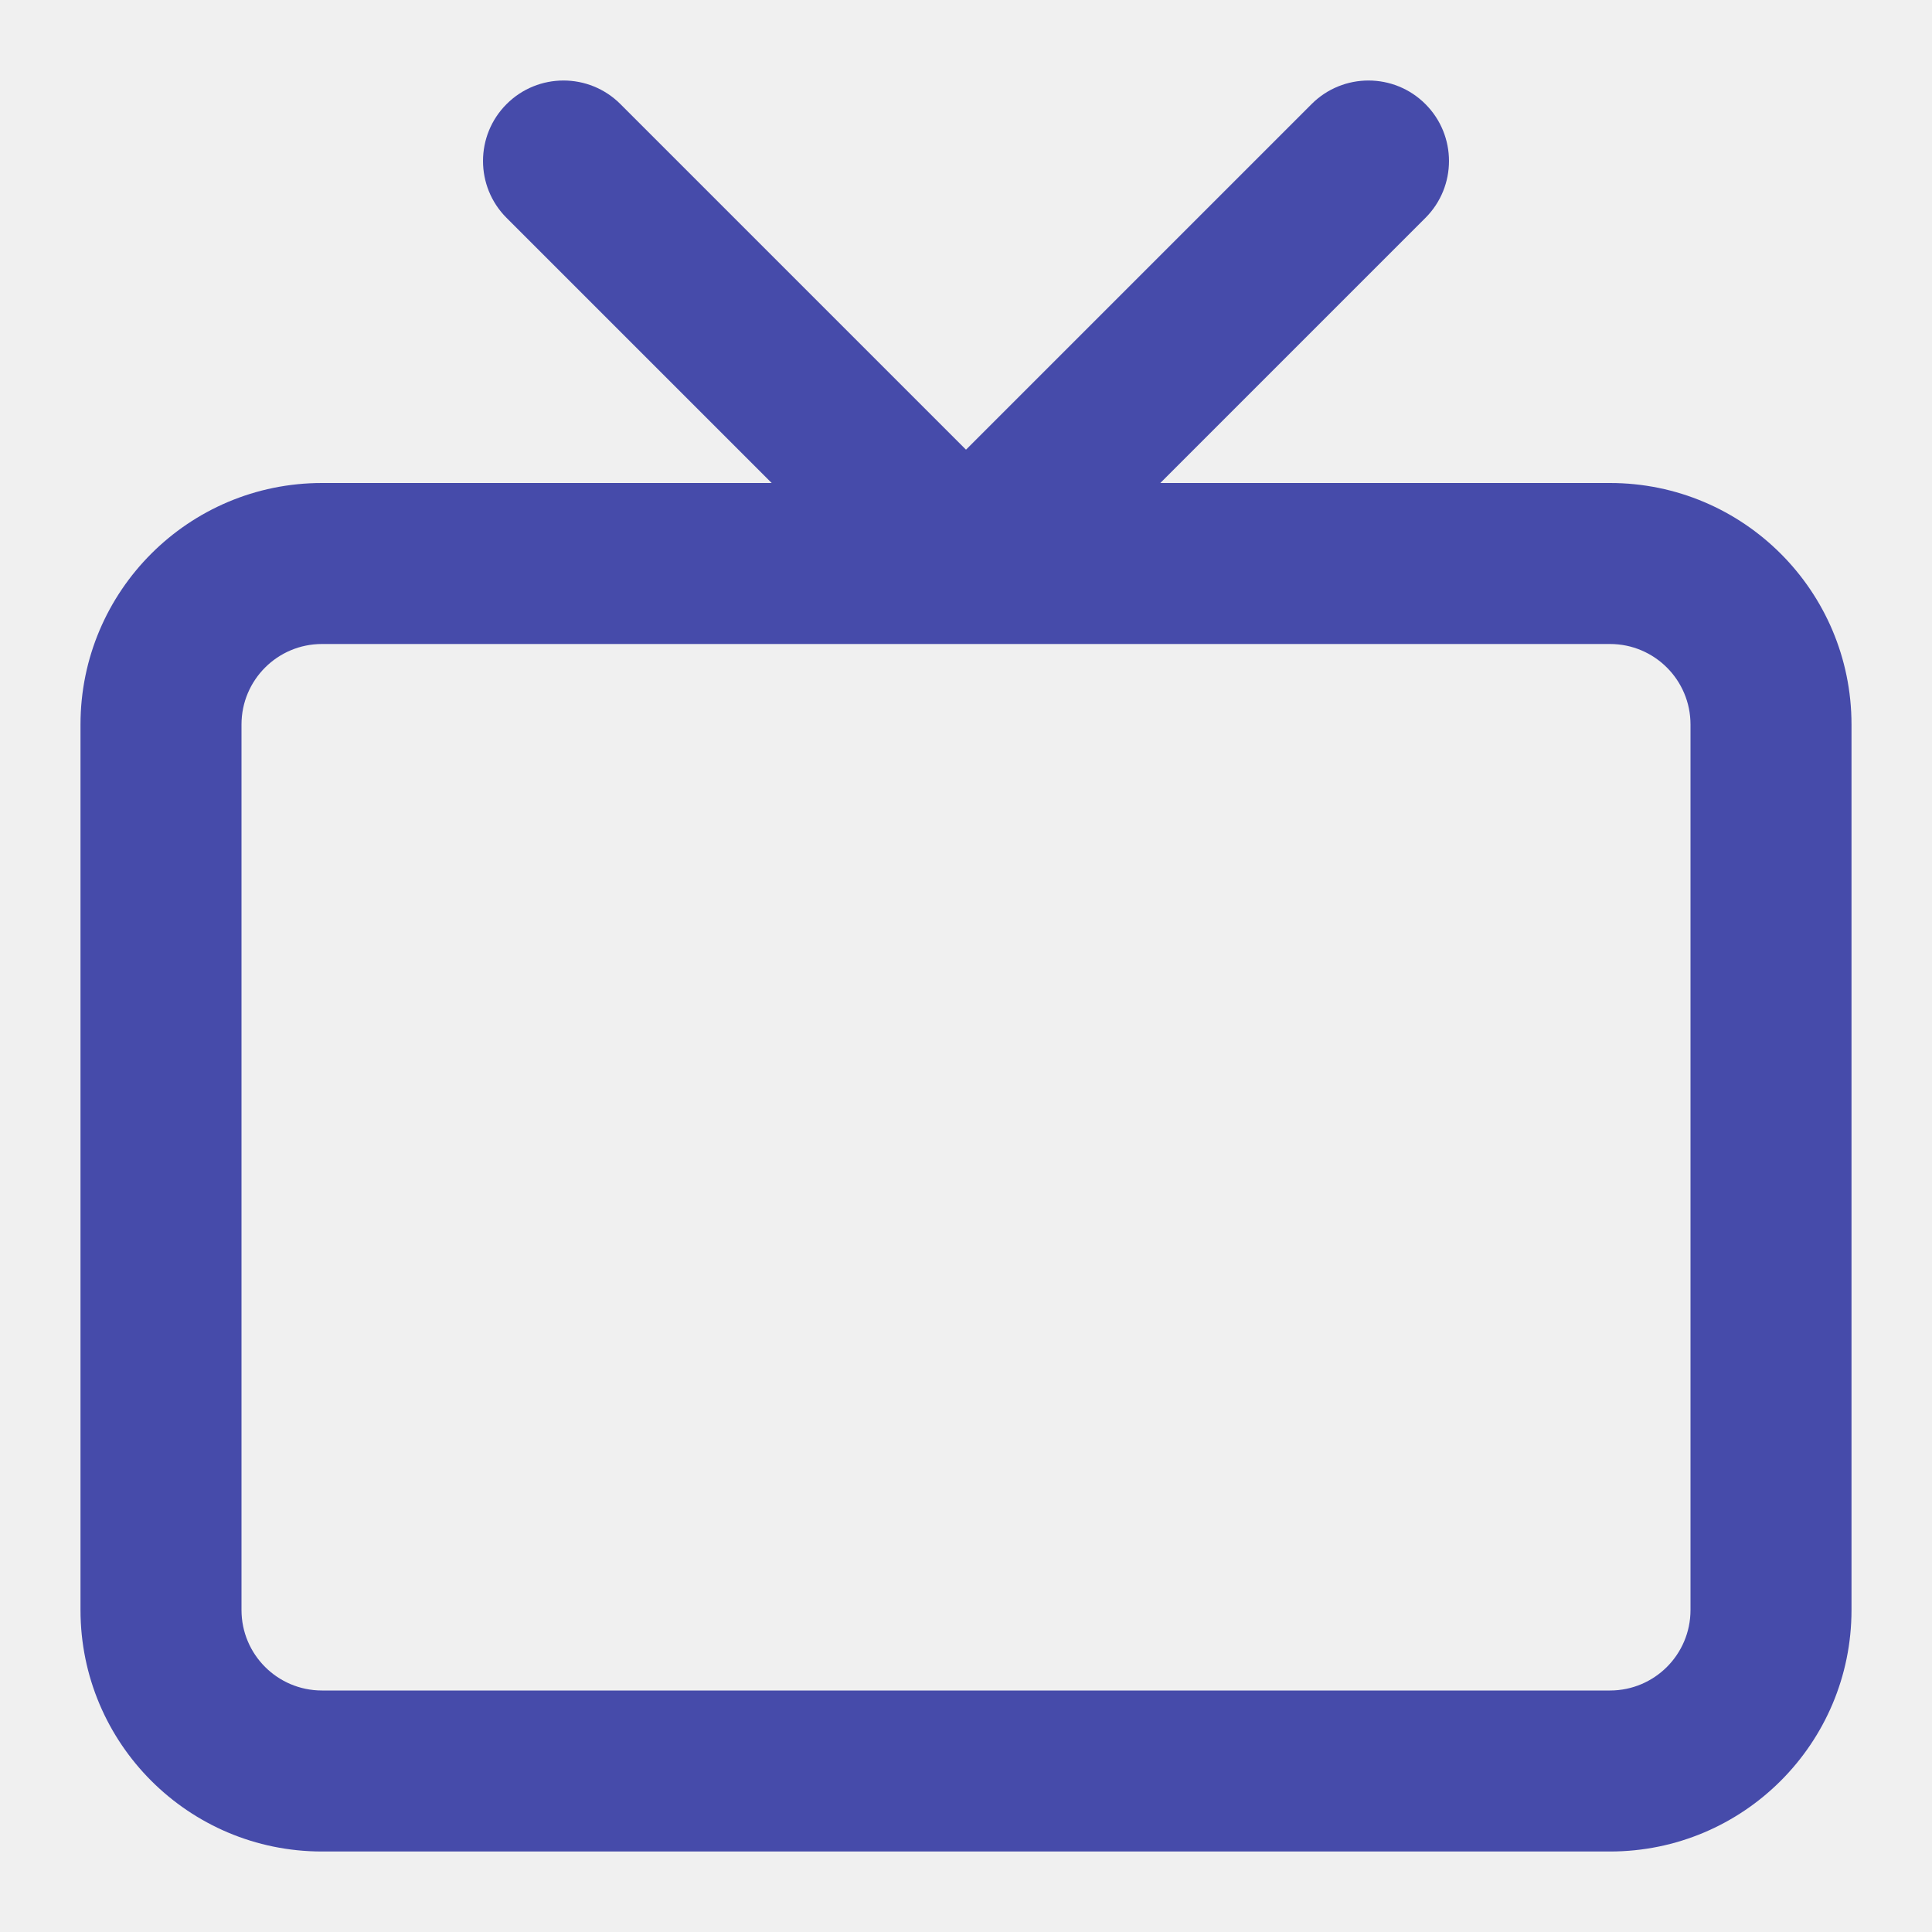
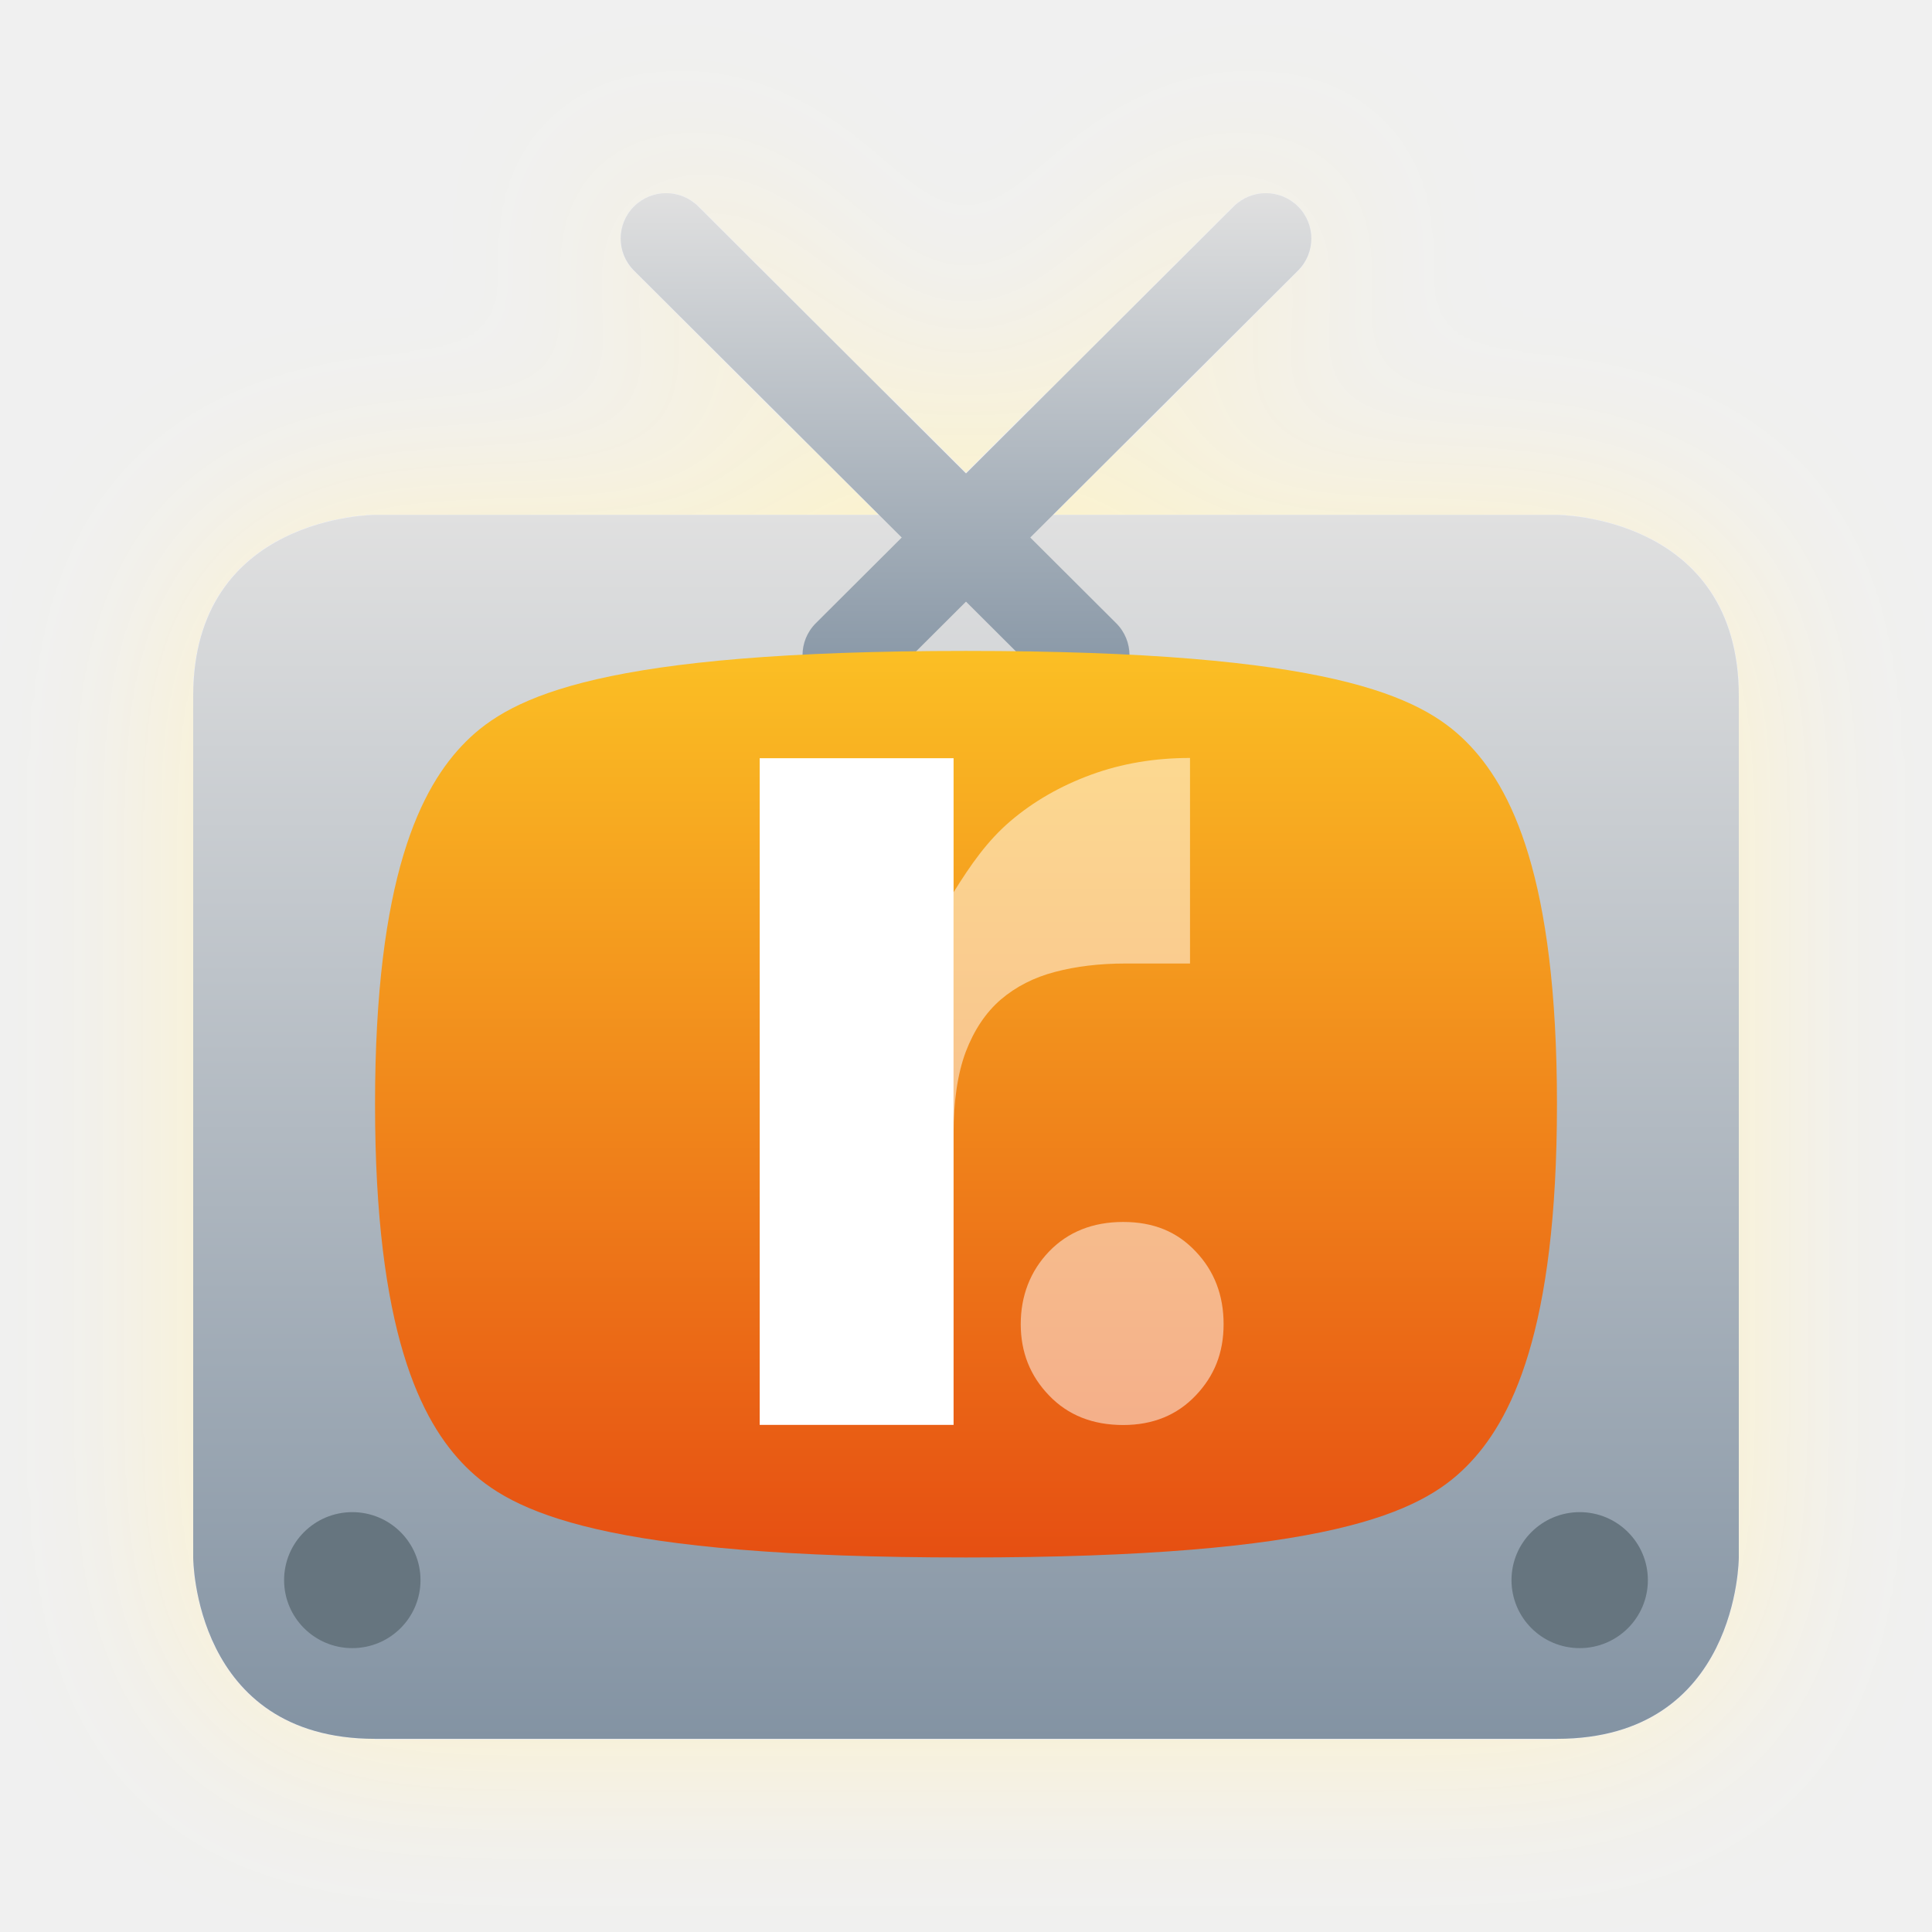
- <svg xmlns="http://www.w3.org/2000/svg" width="48" height="48" viewBox="0 0 48 48" fill="none">
-   <g id="emoji">
-     <path id="Shape" fill-rule="evenodd" clip-rule="evenodd" d="M15.414 2.586C14.633 1.805 13.367 1.805 12.586 2.586C11.805 3.367 11.805 4.633 12.586 5.414L19.172 12H8C4.686 12 2 14.686 2 18V40C2 43.314 4.686 46 8 46H40C43.314 46 46 43.314 46 40V18C46 14.686 43.314 12 40 12H28.828L35.414 5.414C36.195 4.633 36.195 3.367 35.414 2.586C34.633 1.805 33.367 1.805 32.586 2.586L24 11.172L15.414 2.586ZM6 18C6 16.895 6.895 16 8 16H40C41.105 16 42 16.895 42 18V40C42 41.105 41.105 42 40 42H8C6.895 42 6 41.105 6 40V18Z" fill="#464BAA" />
+ <svg xmlns="http://www.w3.org/2000/svg" width="60" height="60" viewBox="0 0 60 60" fill="none">
+   <g filter="url(#filter0_d_7237_61022)">
+     <path d="M54 48.37C54 48.37 54 54.001 48.353 54.001H11.647C6 54.001 6 48.37 6 48.37V21.623C6 15.992 11.647 15.992 11.647 15.992H48.353C48.353 15.992 54 15.992 54 21.623V48.37Z" fill="url(#paint0_linear_7237_61022)" />
+     <path d="M34.663 19.353C35.215 19.903 35.215 20.793 34.663 21.343C34.111 21.893 33.219 21.893 32.667 21.343L19.69 8.403C19.138 7.853 19.138 6.963 19.69 6.413C20.242 5.862 21.134 5.862 21.686 6.413L34.663 19.353Z" fill="url(#paint1_linear_7237_61022)" />
+     <path d="M25.337 19.353C24.785 19.903 24.785 20.793 25.337 21.343C25.889 21.893 26.781 21.893 27.333 21.343L40.31 8.403C40.862 7.853 40.862 6.963 40.31 6.413C39.758 5.862 38.866 5.862 38.314 6.413L25.337 19.353Z" fill="url(#paint2_linear_7237_61022)" />
+     <path d="M30 20.215C41.294 20.215 44.118 21.623 45.529 23.03C46.941 24.438 48.353 27.253 48.353 34.292C48.353 41.331 46.941 44.146 45.529 45.554C44.118 46.962 41.294 48.369 30 48.369C18.706 48.369 15.882 46.962 14.47 45.554C13.059 44.146 11.647 41.331 11.647 34.292C11.647 27.253 13.059 24.438 14.47 23.03C15.882 21.623 18.706 20.215 30 20.215Z" fill="url(#paint3_linear_7237_61022)" />
+     <path d="M49.059 51.184C50.228 51.184 51.176 50.239 51.176 49.072C51.176 47.906 50.228 46.961 49.059 46.961C47.889 46.961 46.941 47.906 46.941 49.072C46.941 50.239 47.889 51.184 49.059 51.184Z" fill="#66757F" />
+     <path d="M10.941 51.184C12.111 51.184 13.059 50.239 13.059 49.072C13.059 47.906 12.111 46.961 10.941 46.961C9.772 46.961 8.823 47.906 8.823 49.072C8.823 50.239 9.772 51.184 10.941 51.184Z" fill="#66757F" />
  </g>
+   <path opacity="0.5" d="M36.957 23.544V29.923H34.95C34.147 29.923 33.418 30.011 32.767 30.183C32.111 30.354 31.548 30.643 31.078 31.044C30.613 31.446 30.251 31.989 29.991 32.669C29.737 33.35 29.614 34.202 29.614 35.215V27.71C30.148 26.853 30.657 26.119 31.377 25.502C32.101 24.885 32.938 24.406 33.888 24.058C34.838 23.71 35.861 23.539 36.957 23.539V23.544Z" fill="white" />
+   <path d="M23.593 23.547V44.251H29.614V23.547H23.593Z" fill="white" />
+   <path opacity="0.5" d="M34.881 44.255C33.937 44.255 33.168 43.951 32.581 43.339C31.993 42.732 31.7 41.993 31.7 41.122C31.7 40.25 31.993 39.477 32.581 38.865C33.168 38.258 33.937 37.949 34.881 37.949C35.826 37.949 36.556 38.253 37.133 38.865C37.711 39.472 38 40.226 38 41.122C38 42.017 37.711 42.732 37.133 43.339C36.556 43.946 35.807 44.255 34.881 44.255Z" fill="white" />
+   <defs>
+     <filter id="filter0_d_7237_61022" x="0" y="0" width="60" height="60" filterUnits="userSpaceOnUse" color-interpolation-filters="sRGB">
+       <feFlood flood-opacity="0" result="BackgroundImageFix" />
+       <feColorMatrix in="SourceAlpha" type="matrix" values="0 0 0 0 0 0 0 0 0 0 0 0 0 0 0 0 0 0 127 0" result="hardAlpha" />
+       <feOffset />
+       <feGaussianBlur stdDeviation="3" />
+       <feComposite in2="hardAlpha" operator="out" />
+       <feColorMatrix type="matrix" values="0 0 0 0 0.996 0 0 0 0 0.953 0 0 0 0 0.78 0 0 0 1 0" />
+       <feBlend mode="normal" in2="BackgroundImageFix" result="effect1_dropShadow_7237_61022" />
+       <feBlend mode="normal" in="SourceGraphic" in2="effect1_dropShadow_7237_61022" result="shape" />
+     </filter>
+     <linearGradient id="paint0_linear_7237_61022" x1="30" y1="15.992" x2="30" y2="54.001" gradientUnits="userSpaceOnUse">
+       <stop stop-color="#E0E0E0" />
+       <stop offset="1" stop-color="#8393A3" />
+     </linearGradient>
+     <linearGradient id="paint1_linear_7237_61022" x1="27.177" y1="6" x2="27.177" y2="21.756" gradientUnits="userSpaceOnUse">
+       <stop stop-color="#E0E0E0" />
+       <stop offset="1" stop-color="#8393A3" />
+     </linearGradient>
+     <linearGradient id="paint2_linear_7237_61022" x1="32.824" y1="6" x2="32.824" y2="21.756" gradientUnits="userSpaceOnUse">
+       <stop stop-color="#E0E0E0" />
+       <stop offset="1" stop-color="#8393A3" />
+     </linearGradient>
+     <linearGradient id="paint3_linear_7237_61022" x1="30" y1="20.215" x2="30" y2="48.369" gradientUnits="userSpaceOnUse">
+       <stop stop-color="#FBBF24" />
+       <stop offset="1" stop-color="#E64F12" />
+     </linearGradient>
+   </defs>
</svg>
